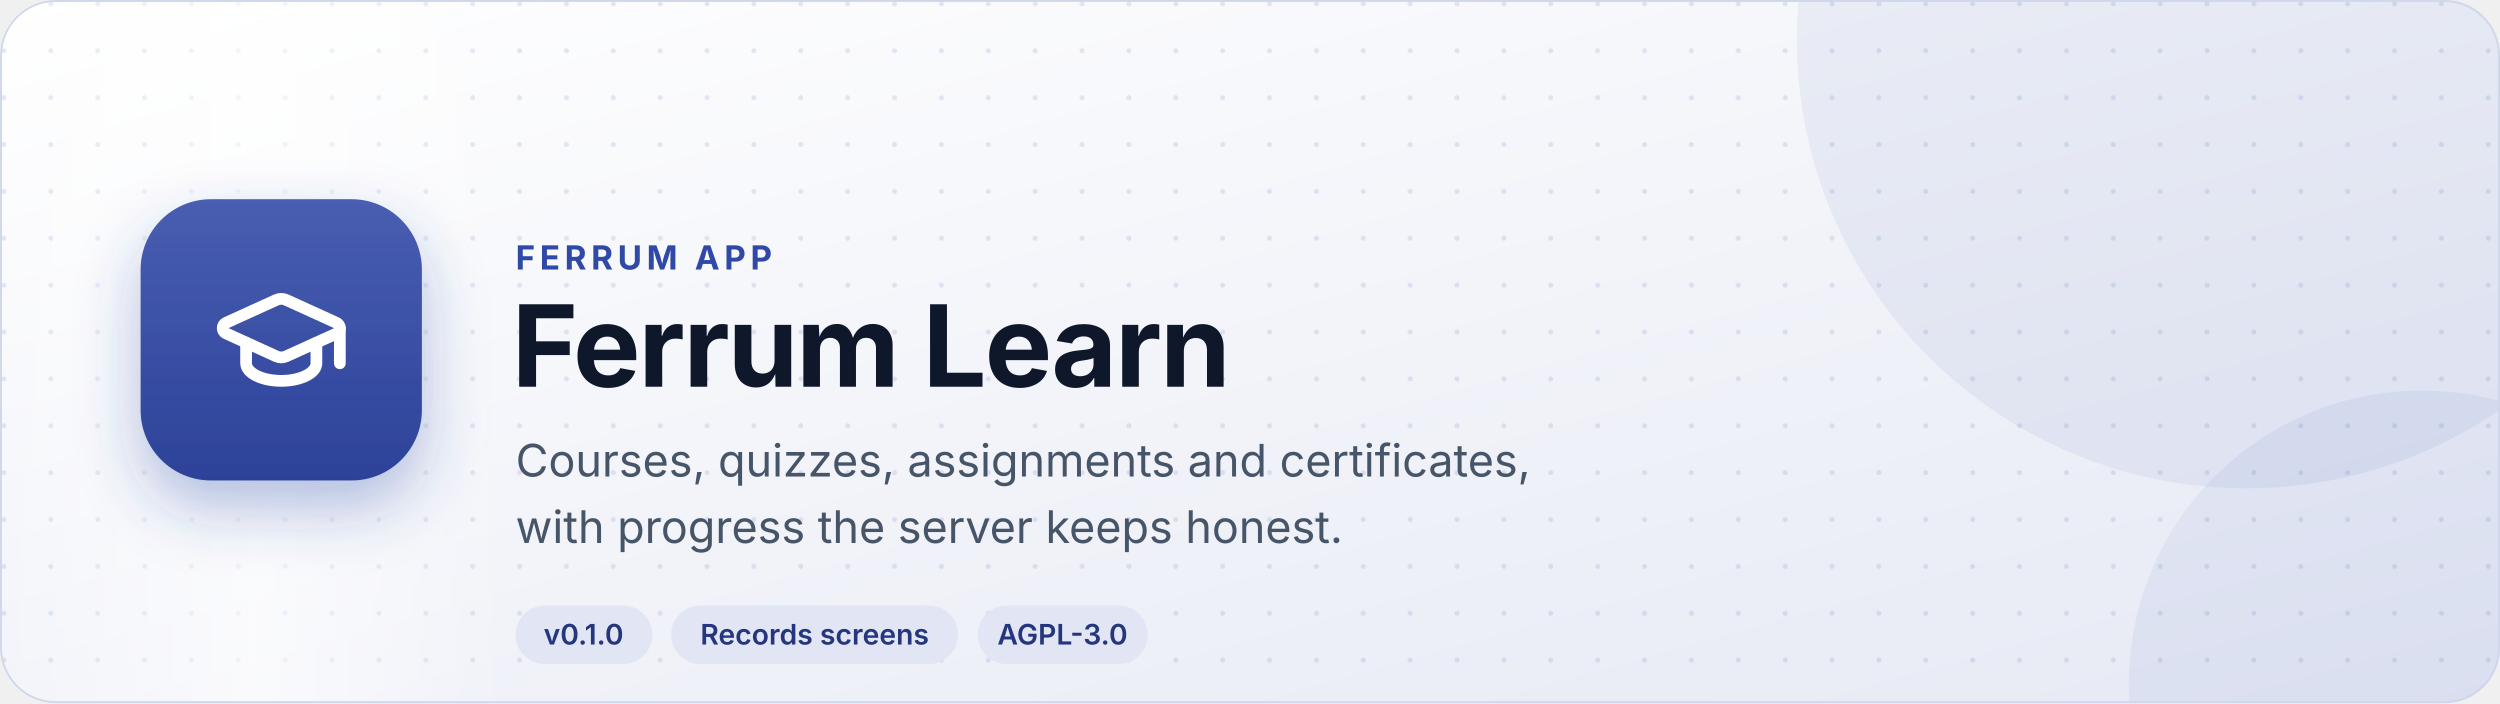
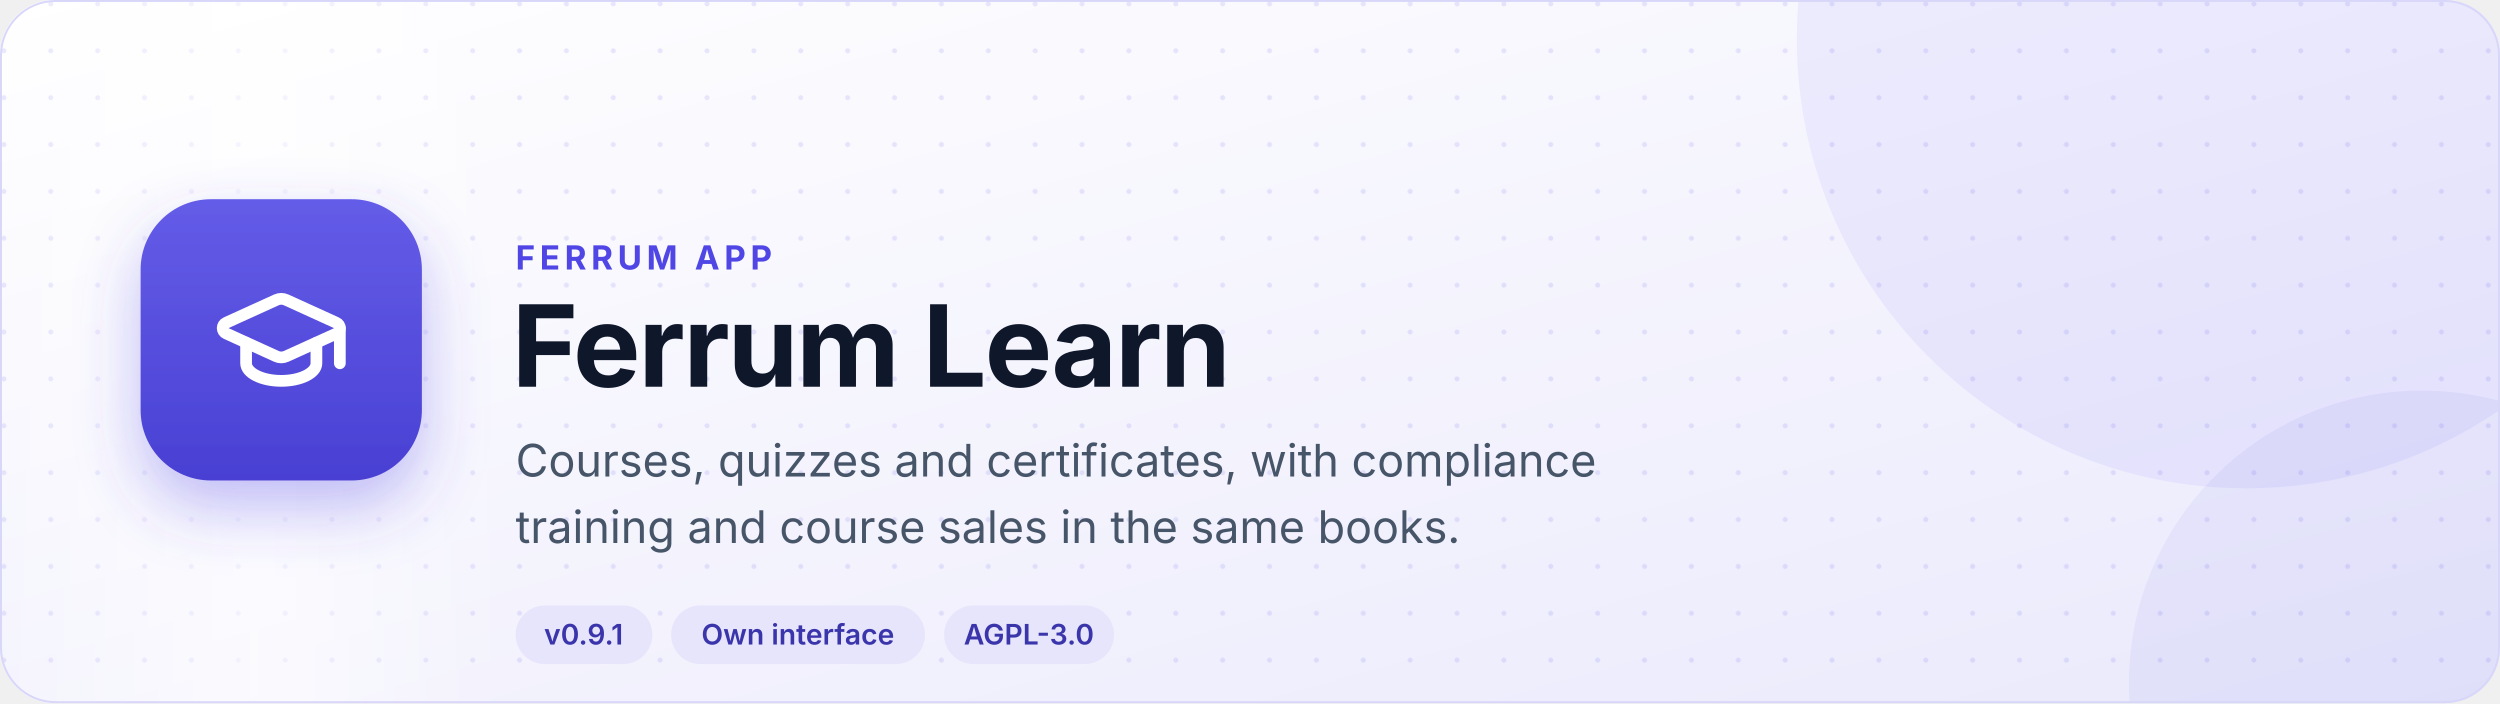
- <svg xmlns="http://www.w3.org/2000/svg" width="1280" height="360" viewBox="0 0 1280 360" role="img" aria-label="Ferrum Learn: Courses, quizzes, assignments and certificates, with progress the server keeps honest.">
+ <svg xmlns="http://www.w3.org/2000/svg" width="1280" height="360" viewBox="0 0 1280 360" role="img" aria-label="Ferrum Learn: Courses, quizzes and certificates, with compliance training and course sales in the same books.">
  <defs>
    <linearGradient id="bg" x1="0" y1="0" x2="1" y2="1">
      <stop offset="0" stop-color="#ffffff" />
-       <stop offset="1" stop-color="#e6e9f4" />
+       <stop offset="1" stop-color="#eae9fc" />
    </linearGradient>
    <linearGradient id="sheen" x1="0" y1="0" x2="1" y2="0">
      <stop offset="0" stop-color="#fff" stop-opacity="0" />
      <stop offset="0.5" stop-color="#fff" stop-opacity="0.6" />
      <stop offset="1" stop-color="#fff" stop-opacity="0" />
    </linearGradient>
    <linearGradient id="tile" x1="0" y1="0" x2="0" y2="1">
-       <stop offset="0" stop-color="#495eb1" />
-       <stop offset="1" stop-color="#2c4299" />
+       <stop offset="0" stop-color="#645ce8" />
+       <stop offset="1" stop-color="#4940d3" />
    </linearGradient>
    <pattern id="dots" width="24" height="24" patternUnits="userSpaceOnUse">
-       <circle cx="2" cy="2" r="1.3" fill="#3048a6" fill-opacity="0.12" />
+       <circle cx="2" cy="2" r="1.3" fill="#4f46e5" fill-opacity="0.12" />
    </pattern>
    <filter id="shadow" x="-30%" y="-30%" width="160%" height="170%">
-       <feDropShadow dx="0" dy="14" stdDeviation="16" flood-color="#3048a6" flood-opacity="0.35" />
+       <feDropShadow dx="0" dy="14" stdDeviation="16" flood-color="#4f46e5" flood-opacity="0.35" />
    </filter>
    <clipPath id="card">
      <rect width="1280" height="360" rx="28" />
    </clipPath>
    <style>
      text { font-family: Inter, "Segoe UI", system-ui, -apple-system, Roboto, "Helvetica Neue", Arial, sans-serif; }
      .sheen { animation: sweep 9s ease-in-out infinite; }
      .tile { animation: float 7s ease-in-out infinite; }
      @keyframes sweep { 0% { transform: translateX(-480px) skewX(-18deg); } 60%, 100% { transform: translateX(1760px) skewX(-18deg); } }
      @keyframes float { 0%, 100% { transform: translateY(0); } 50% { transform: translateY(-7px); } }
      @media (prefers-reduced-motion: reduce) { .sheen, .tile { animation: none; } }
    </style>
  </defs>
  <g clip-path="url(#card)">
    <rect width="1280" height="360" fill="url(#bg)" />
    <rect width="1280" height="360" fill="url(#dots)" />
-     <circle cx="1150" cy="20" r="230" fill="#3048a6" fill-opacity="0.07" />
-     <circle cx="1240" cy="350" r="150" fill="#3048a6" fill-opacity="0.06" />
+     <circle cx="1150" cy="20" r="230" fill="#4f46e5" fill-opacity="0.07" />
+     <circle cx="1240" cy="350" r="150" fill="#4f46e5" fill-opacity="0.06" />
    <rect class="sheen" x="0" y="-60" width="260" height="480" fill="url(#sheen)" />
  </g>
-   <rect x="0.5" y="0.5" width="1279" height="359" rx="28" fill="none" stroke="#d1d7eb" />
+   <rect x="0.5" y="0.5" width="1279" height="359" rx="28" fill="none" stroke="#d8d6f9" />
  <g class="tile">
    <g transform="translate(72 102)" filter="url(#shadow)">
      <rect width="144" height="144" rx="36" fill="url(#tile)" />
      <g transform="translate(36 36) scale(3)" fill="none" stroke="#fff" stroke-width="2" stroke-linecap="round" stroke-linejoin="round">
        <path d="M21.42 10.922a1 1 0 0 0-.019-1.838L12.83 5.18a2 2 0 0 0-1.66 0L2.6 9.08a1 1 0 0 0 0 1.832l8.57 3.908a2 2 0 0 0 1.66 0z" />
        <path d="M22 10v6" />
        <path d="M6 12.5V16a6 3 0 0 0 12 0v-3.5" />
      </g>
    </g>
  </g>
-   <text x="264" y="138" font-size="17" font-weight="700" fill="#3048a6" letter-spacing="2.4">FERRUM APP</text>
+   <text x="264" y="138" font-size="17" font-weight="700" fill="#4f46e5" letter-spacing="2.4">FERRUM APP</text>
  <text x="262" y="198" font-size="58" font-weight="750" fill="#0f172a" letter-spacing="-1">Ferrum Learn</text>
-   <text x="264" y="244" font-size="23" fill="#475569">Courses, quizzes, assignments and certificates,</text>
-   <text x="264" y="278" font-size="23" fill="#475569">with progress the server keeps honest.</text>
+   <text x="264" y="244" font-size="23" fill="#475569">Courses, quizzes and certificates, with compliance</text>
+   <text x="264" y="278" font-size="23" fill="#475569">training and course sales in the same books.</text>
  <g>
-     <rect x="264" y="310" width="70" height="30" rx="15" fill="#e2e5f3" />
-     <text x="298.8" y="330" font-size="14.5" font-weight="600" fill="#24367d" text-anchor="middle">v0.1.0</text>
+     <rect x="264" y="310" width="70" height="30" rx="15" fill="#e6e5fb" />
+     <text x="298.8" y="330" font-size="14.5" font-weight="600" fill="#3b35ac" text-anchor="middle">v0.9.1</text>
  </g>
  <g>
-     <rect x="343.6" y="310" width="147" height="30" rx="15" fill="#e2e5f3" />
-     <text x="417.1" y="330" font-size="14.5" font-weight="600" fill="#24367d" text-anchor="middle">Records screens</text>
+     <rect x="343.6" y="310" width="130" height="30" rx="15" fill="#e6e5fb" />
+     <text x="408.5" y="330" font-size="14.5" font-weight="600" fill="#3b35ac" text-anchor="middle">Own interface</text>
  </g>
  <g>
-     <rect x="500.6" y="310" width="87" height="30" rx="15" fill="#e2e5f3" />
-     <text x="544.0" y="330" font-size="14.5" font-weight="600" fill="#24367d" text-anchor="middle">AGPL-3.0</text>
+     <rect x="483.4" y="310" width="87" height="30" rx="15" fill="#e6e5fb" />
+     <text x="526.8" y="330" font-size="14.5" font-weight="600" fill="#3b35ac" text-anchor="middle">AGPL-3.0</text>
  </g>
</svg>
